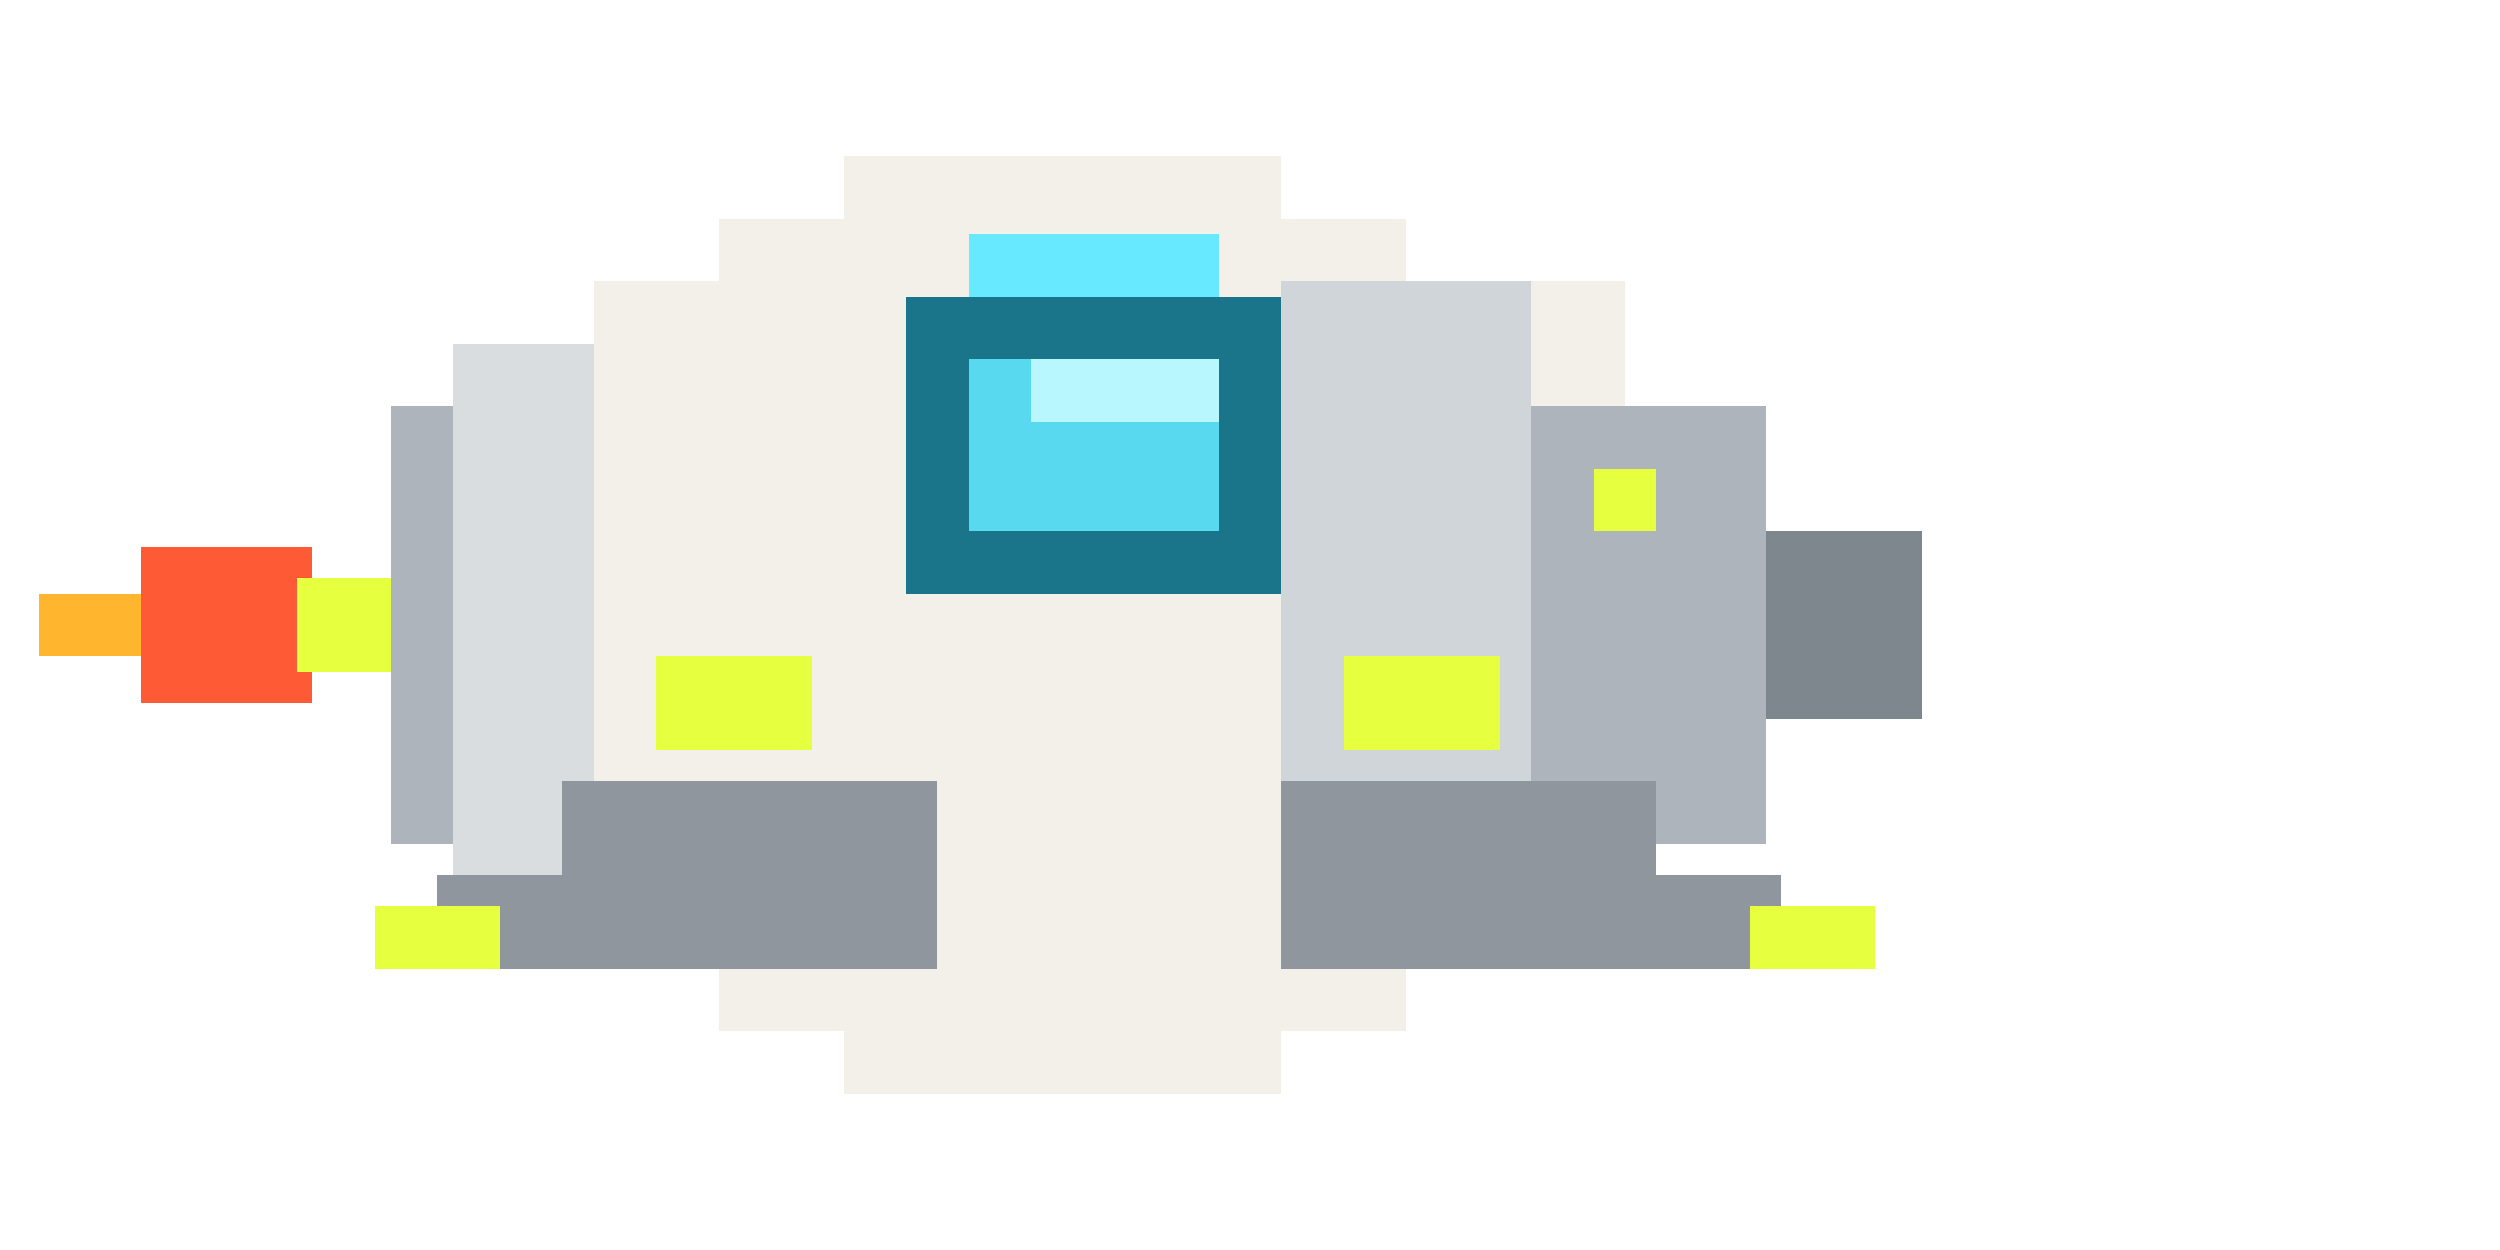
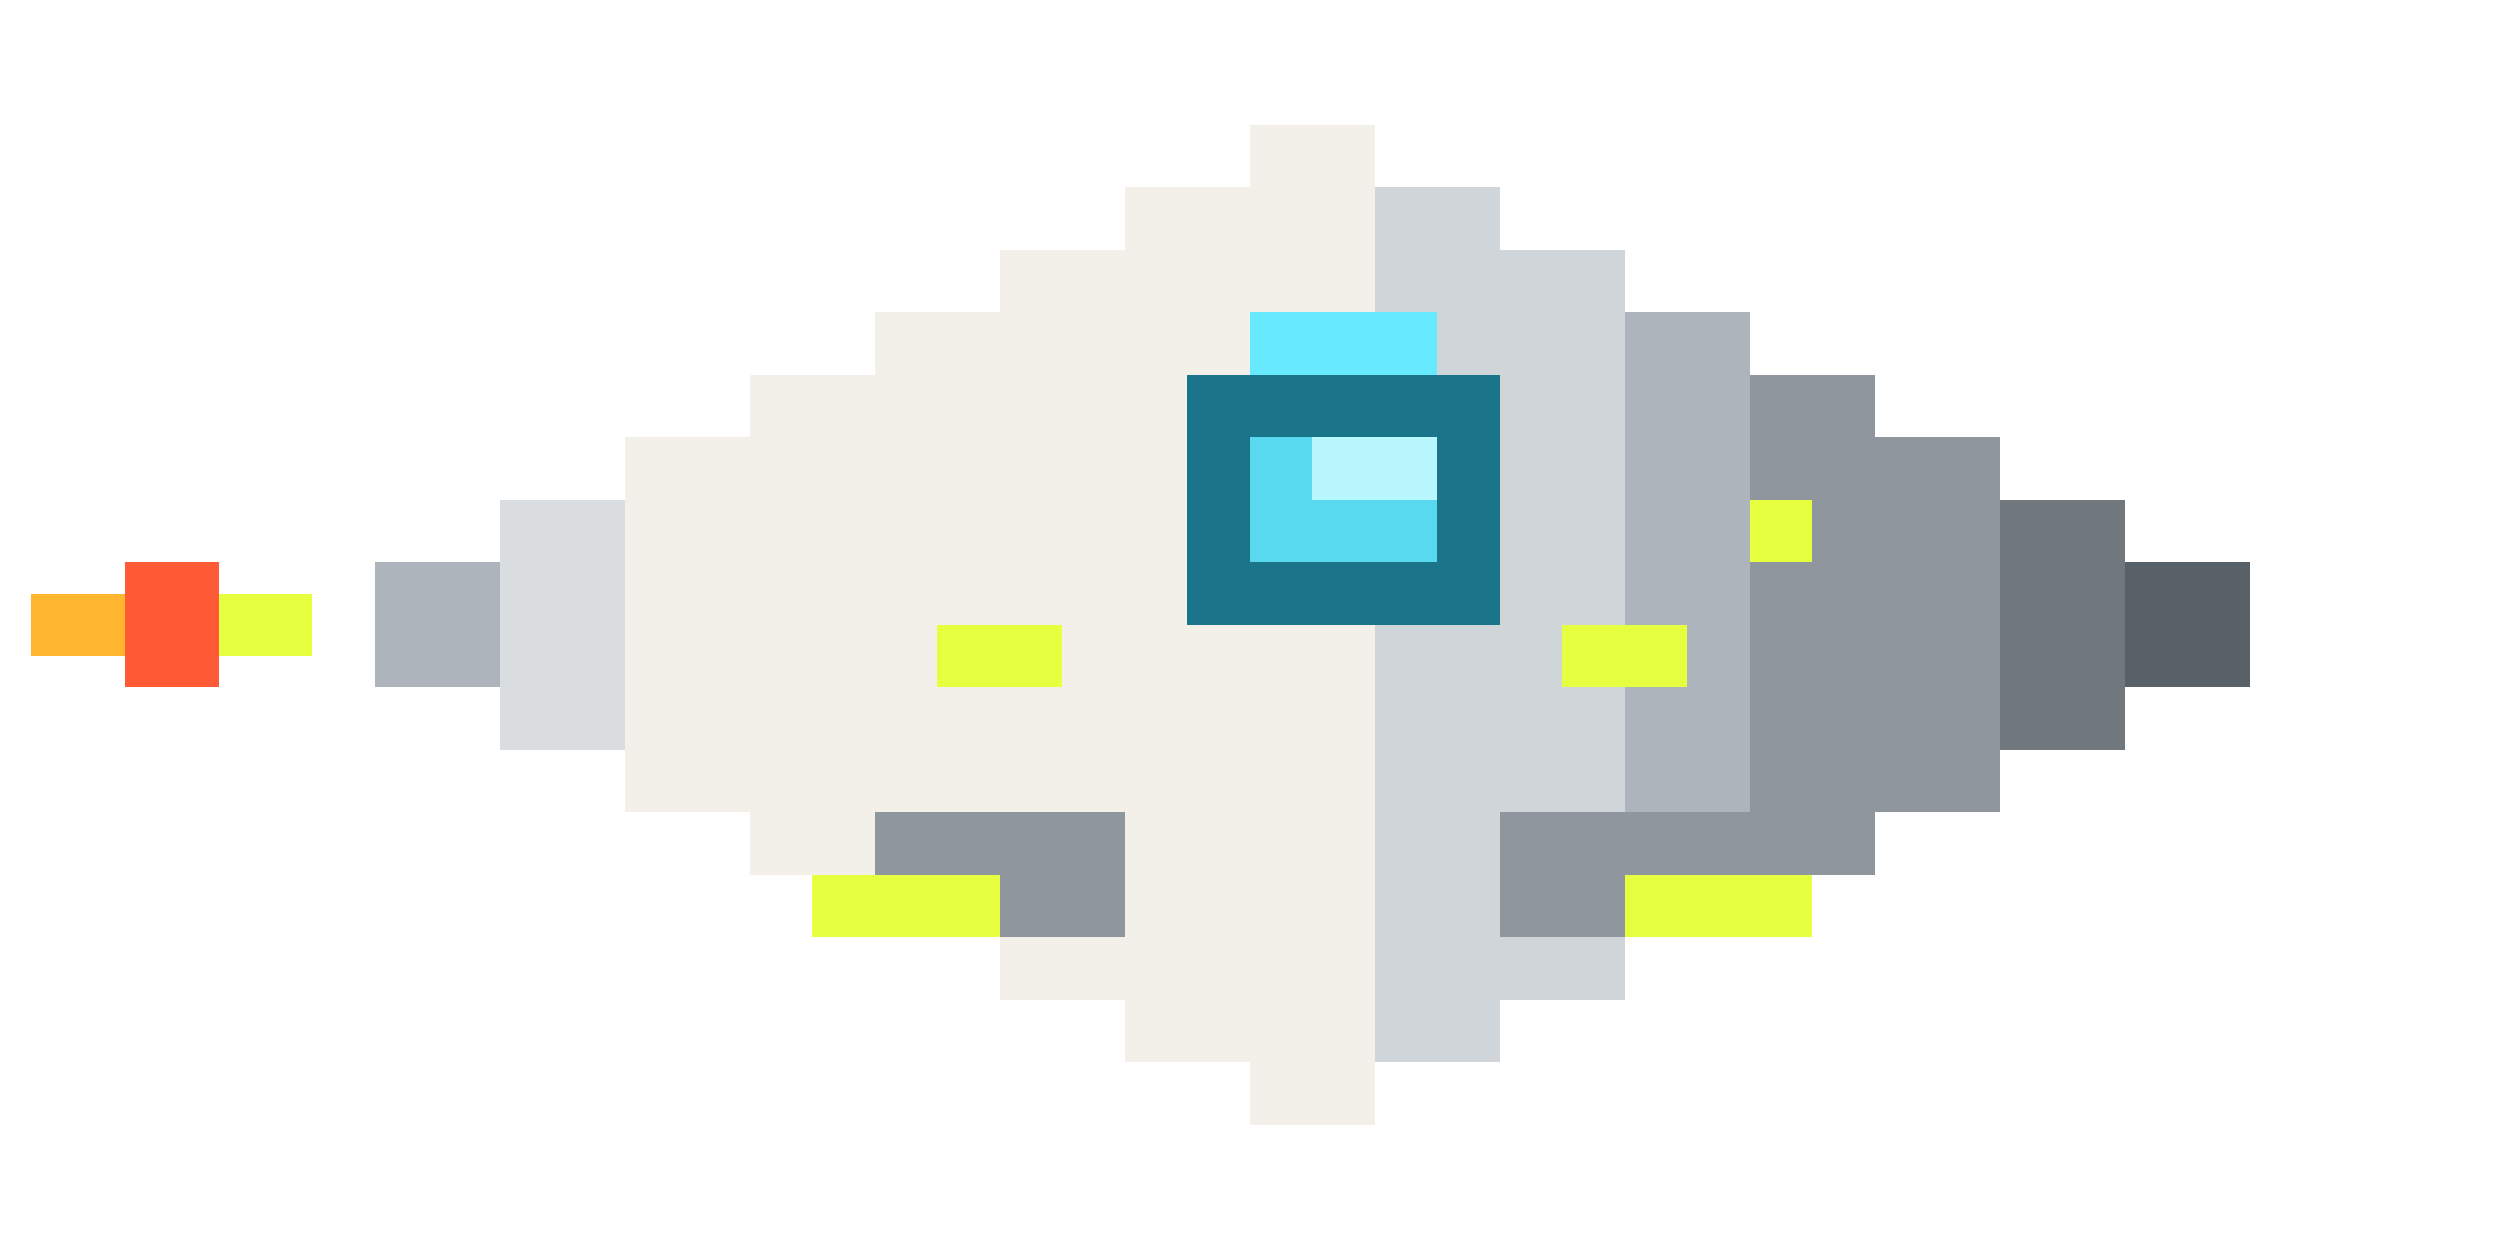
<svg xmlns="http://www.w3.org/2000/svg" viewBox="0 0 320 160" shape-rendering="crispEdges">
  <rect width="320" height="160" fill="none" />
-   <rect x="18" y="70" width="22" height="20" fill="#ff5a36" />
-   <rect x="5" y="76" width="13" height="8" fill="#ffb52e" />
-   <rect x="38" y="74" width="15" height="12" fill="#e6ff3f" />
-   <rect x="50" y="52" width="30" height="56" fill="#aeb4bc" />
-   <rect x="58" y="44" width="18" height="72" fill="#d9dde0" />
-   <rect x="76" y="36" width="132" height="88" fill="#f2f0e8" />
-   <rect x="92" y="28" width="88" height="104" fill="#f2f0e8" />
-   <rect x="108" y="20" width="56" height="120" fill="#f2f0e8" />
-   <rect x="164" y="36" width="32" height="88" fill="#d0d5da" />
-   <rect x="196" y="52" width="30" height="56" fill="#aeb4bc" />
-   <rect x="226" y="68" width="20" height="24" fill="#7f878e" />
-   <rect x="116" y="38" width="48" height="38" fill="#1a758b" />
-   <rect x="124" y="30" width="32" height="8" fill="#67e9ff" />
-   <rect x="124" y="46" width="32" height="22" fill="#59d9ef" />
-   <rect x="132" y="46" width="24" height="8" fill="#b9f7ff" />
-   <rect x="72" y="100" width="48" height="20" fill="#8f969d" />
-   <rect x="56" y="112" width="64" height="12" fill="#8f969d" />
-   <rect x="164" y="100" width="48" height="20" fill="#8f969d" />
-   <rect x="164" y="112" width="64" height="12" fill="#8f969d" />
-   <rect x="48" y="116" width="16" height="8" fill="#e6ff3f" />
-   <rect x="224" y="116" width="16" height="8" fill="#e6ff3f" />
-   <rect x="84" y="84" width="20" height="12" fill="#e6ff3f" />
-   <rect x="172" y="84" width="20" height="12" fill="#e6ff3f" />
-   <rect x="204" y="60" width="8" height="8" fill="#e6ff3f" />
+   <rect x="16" y="72" width="12" height="16" fill="#ff5a36" />
+   <rect x="4" y="76" width="12" height="8" fill="#ffb52e" />
+   <rect x="28" y="76" width="12" height="8" fill="#e6ff3f" />
+   <rect x="48" y="72" width="16" height="16" fill="#aeb4bc" />
+   <rect x="64" y="64" width="16" height="32" fill="#d9dde0" />
+   <rect x="80" y="56" width="16" height="48" fill="#f2f0e8" />
+   <rect x="96" y="48" width="16" height="64" fill="#f2f0e8" />
+   <rect x="112" y="40" width="16" height="80" fill="#f2f0e8" />
+   <rect x="128" y="32" width="16" height="96" fill="#f2f0e8" />
+   <rect x="144" y="24" width="16" height="112" fill="#f2f0e8" />
+   <rect x="160" y="16" width="16" height="128" fill="#f2f0e8" />
+   <rect x="176" y="24" width="16" height="112" fill="#d0d5da" />
+   <rect x="192" y="32" width="16" height="96" fill="#d0d5da" />
+   <rect x="208" y="40" width="16" height="80" fill="#aeb4bc" />
+   <rect x="224" y="48" width="16" height="64" fill="#8f969d" />
+   <rect x="240" y="56" width="16" height="48" fill="#8f969d" />
+   <rect x="256" y="64" width="16" height="32" fill="#70777d" />
+   <rect x="272" y="72" width="16" height="16" fill="#596168" />
+   <rect x="152" y="48" width="40" height="32" fill="#1a758b" />
+   <rect x="160" y="40" width="24" height="8" fill="#67e9ff" />
+   <rect x="160" y="56" width="24" height="16" fill="#59d9ef" />
+   <rect x="168" y="56" width="16" height="8" fill="#b9f7ff" />
+   <rect x="112" y="104" width="32" height="16" fill="#8f969d" />
+   <rect x="192" y="104" width="32" height="16" fill="#8f969d" />
+   <rect x="104" y="112" width="24" height="8" fill="#e6ff3f" />
+   <rect x="208" y="112" width="24" height="8" fill="#e6ff3f" />
+   <rect x="120" y="80" width="16" height="8" fill="#e6ff3f" />
+   <rect x="200" y="80" width="16" height="8" fill="#e6ff3f" />
+   <rect x="224" y="64" width="8" height="8" fill="#e6ff3f" />
</svg>
